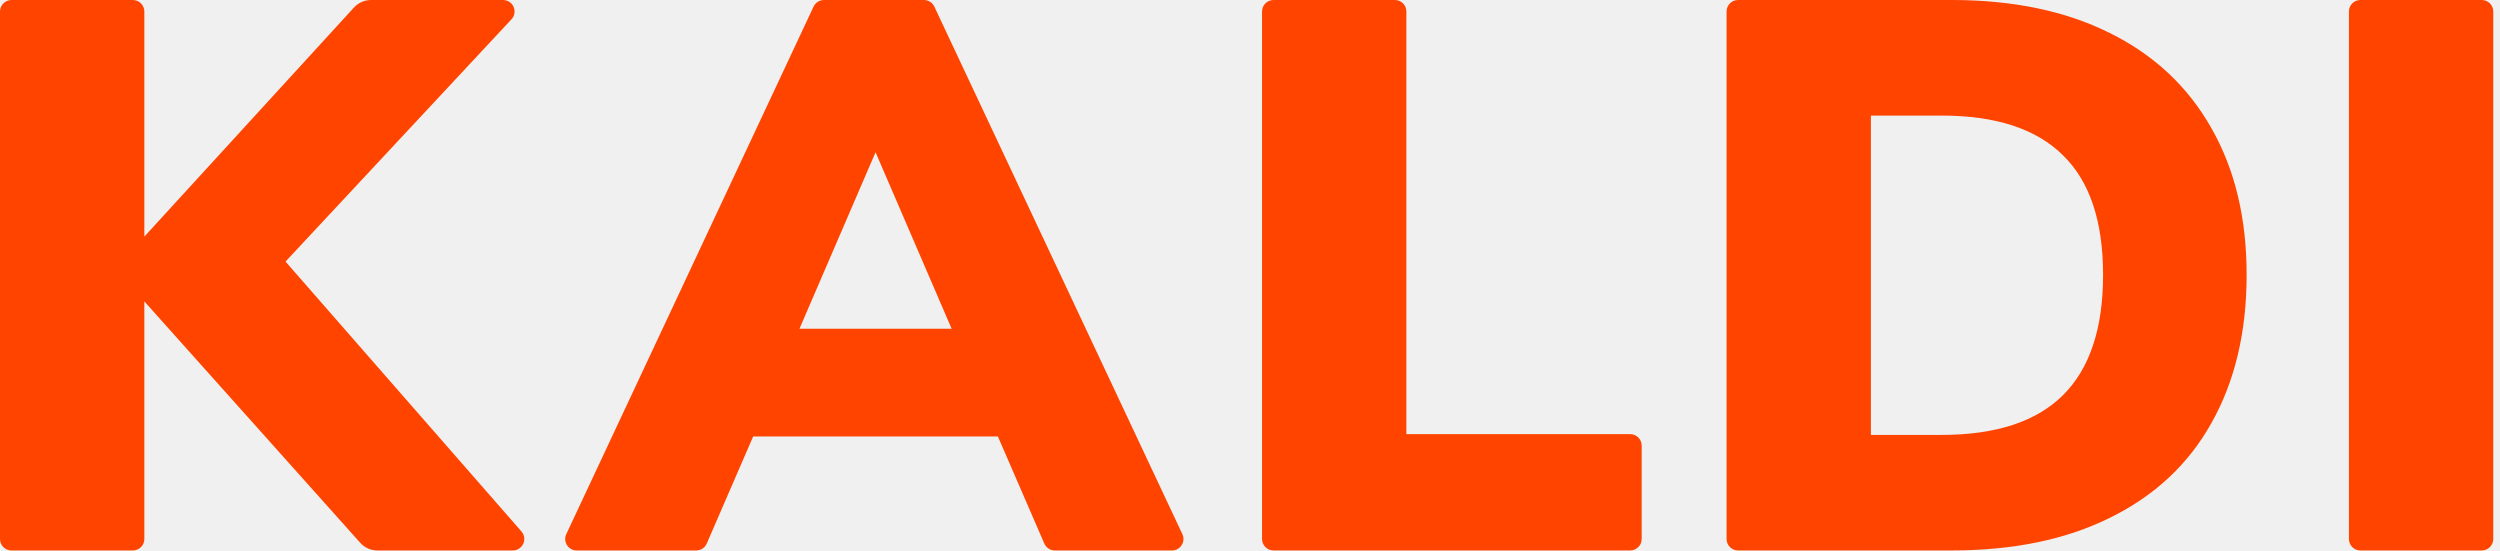
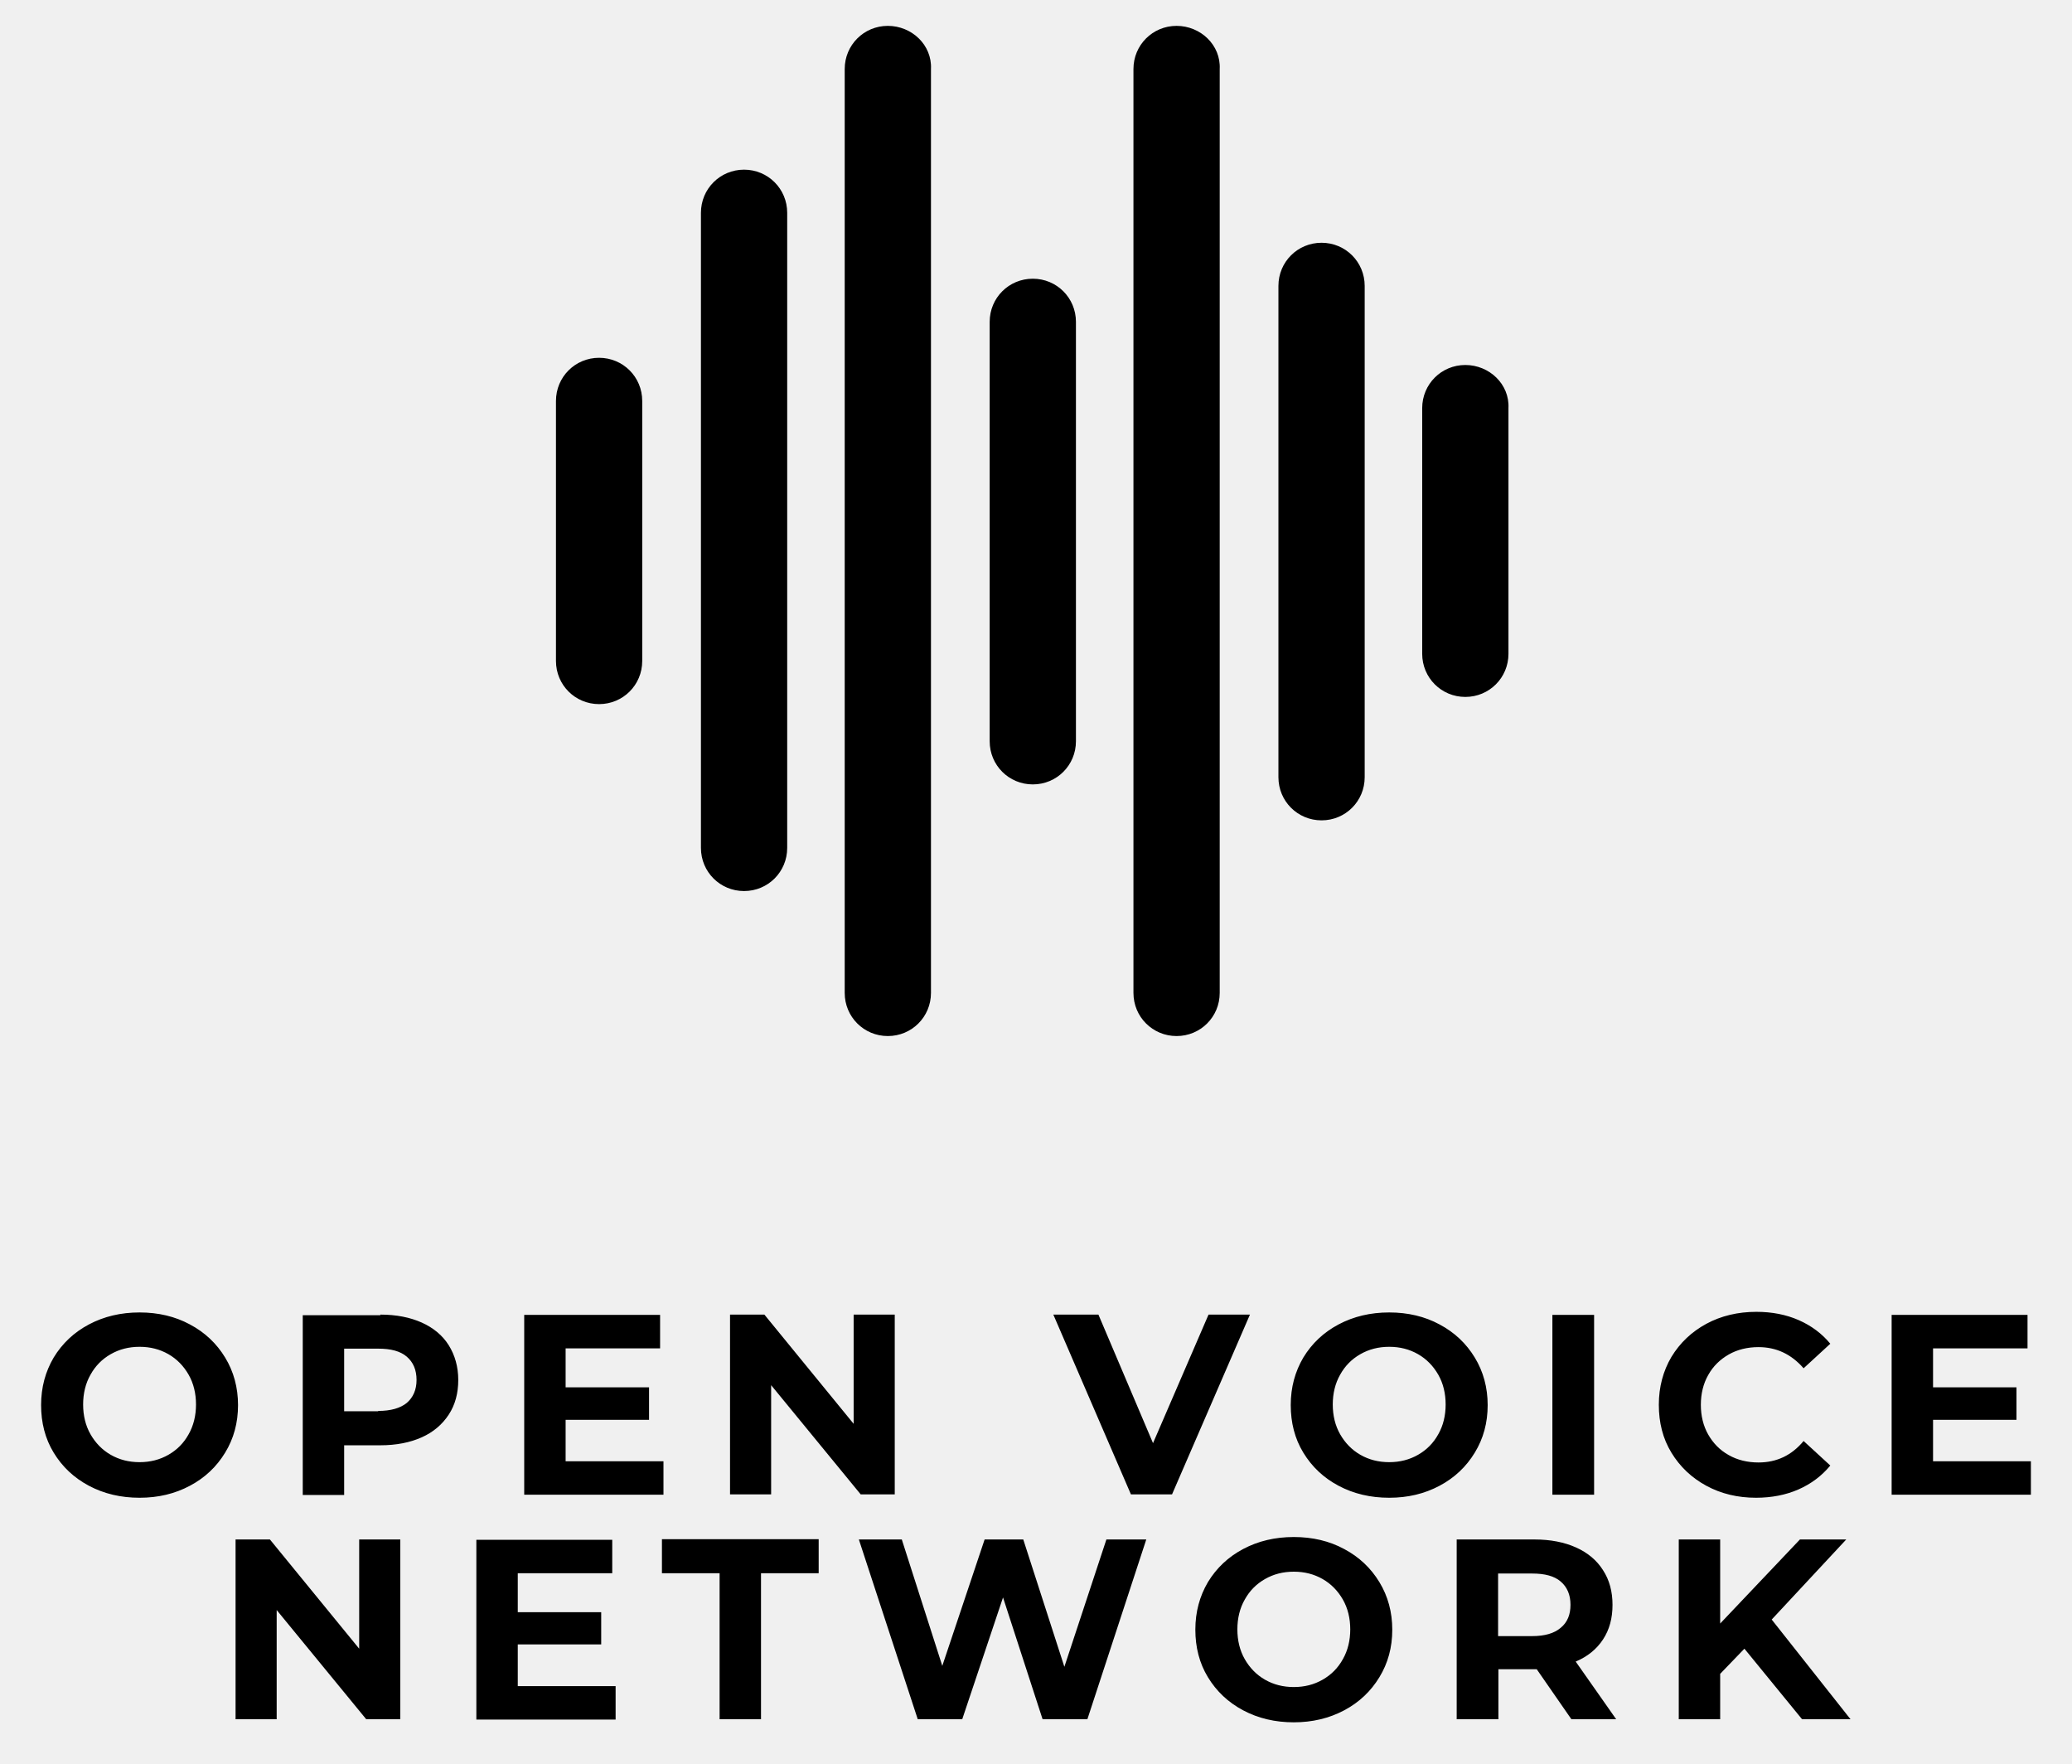
- <svg xmlns="http://www.w3.org/2000/svg" xmlns:xlink="http://www.w3.org/1999/xlink" viewBox="0 0 109 24">
-   <g transform="translate(-1470)">
-     <g style="mix-blend-mode:normal" transform="translate(1470)" fill="#f40">
-       <use xlink:href="#b" style="mix-blend-mode:normal" />
-       <use xlink:href="#c" style="mix-blend-mode:normal" />
-       <use xlink:href="#d" style="mix-blend-mode:normal" />
-       <use xlink:href="#e" style="mix-blend-mode:normal" />
-       <use xlink:href="#f" style="mix-blend-mode:normal" />
+ <svg xmlns="http://www.w3.org/2000/svg" version="1.1" id="Layer_1" x="0px" y="0px" viewBox="0 0 675.5 574.8" style="enable-background:new 0 0 675.5 574.8;" xml:space="preserve">
+   <style type="text/css">
+ 	.st0{filter:url(#Adobe_OpacityMaskFilter);}
+ 	.st1{fill:#FFFFFF;}
+ 	.st2{mask:url(#mask-864e0a63-f6cf-42b6-9a6f-44b0d7be2df1_1_);}
+ 	.st3{filter:url(#Adobe_OpacityMaskFilter_1_);}
+ 	.st4{mask:url(#mask-81dd8690-c599-41a6-ae4d-5e0b08bfae50_1_);}
+ </style>
+   <defs>
+     <filter id="Adobe_OpacityMaskFilter" filterUnits="userSpaceOnUse" x="179.4" y="0" width="316.8" height="339.9">
+       <feColorMatrix type="matrix" values="1 0 0 0 0  0 1 0 0 0  0 0 1 0 0  0 0 0 1 0" />
+     </filter>
+   </defs>
+   <mask maskUnits="userSpaceOnUse" x="179.4" y="0" width="316.8" height="339.9" id="mask-864e0a63-f6cf-42b6-9a6f-44b0d7be2df1_1_">
+     <rect x="179.4" class="st0" width="316.8" height="339.9" />
+     <g>
+       <g id="def-3efa369a-a78a-4ec3-992f-852d4360172a_1_" transform="matrix(3.906, 0.000, 0.000, 3.906, 341.620, 192.013)">
+         <g transform="translate(-9.457, -6.500)">
+           <g>
+             <g>
+               <path class="st1" d="M-28-12.8c-2,0-3.6,1.6-3.6,3.6v21.7c0,2,1.6,3.6,3.6,3.6c2,0,3.6-1.6,3.6-3.6V-9.2        C-24.4-11.2-26-12.8-28-12.8z M-15.9-28.5c-2,0-3.6,1.6-3.6,3.6v53c0,2,1.6,3.6,3.6,3.6c2,0,3.6-1.6,3.6-3.6v-53        C-12.3-26.9-13.9-28.5-15.9-28.5z M-3.9-40.5c-2,0-3.6,1.6-3.6,3.6v77.1c0,2,1.6,3.6,3.6,3.6s3.6-1.6,3.6-3.6v-77.1        C-0.2-38.9-1.9-40.5-3.9-40.5z M8.2-19.4c-2,0-3.6,1.6-3.6,3.6v35c0,2,1.6,3.6,3.6,3.6c2,0,3.6-1.6,3.6-3.6v-35        C11.8-17.8,10.2-19.4,8.2-19.4z M20.2-40.5c-2,0-3.6,1.6-3.6,3.6v77.1c0,2,1.6,3.6,3.6,3.6s3.6-1.6,3.6-3.6v-77.1        C23.9-38.9,22.2-40.5,20.2-40.5z M32.3-22.4c-2,0-3.6,1.6-3.6,3.6v41c0,2,1.6,3.6,3.6,3.6c2,0,3.6-1.6,3.6-3.6v-41        C35.9-20.8,34.3-22.4,32.3-22.4z M44.3-12.2c-2,0-3.6,1.6-3.6,3.6v20.5c0,2,1.6,3.6,3.6,3.6s3.6-1.6,3.6-3.6V-8.6        C48-10.6,46.3-12.2,44.3-12.2z" />
+             </g>
+           </g>
+         </g>
+       </g>
    </g>
+   </mask>
+   <g class="st2">
+     <rect x="179.4" width="316.8" height="339.9" />
  </g>
  <defs>
-     <path id="b" d="M22.735 23.171c.283.323.053.829-.376.829h-5.907c-.285 0-.556-.121-.745-.333l-9.414-10.526v10.36c0 .276-.224.5-.5.5h-5.293c-.276 0-.5-.224-.5-.5v-23c0-.276.224-.5.5-.5h5.293c.276 0 .5.224.5.5v9.815l9.141-9.99c.19-.207.457-.325.738-.325h5.762c.437 0 .664.521.366.841l-9.851 10.563 10.287 11.767z" />
-     <path id="c" d="M45.991 24c-.199 0-.38-.118-.459-.301l-2.024-4.669h-10.67l-2.024 4.669c-.079.183-.259.301-.459.301h-5.212c-.366 0-.608-.381-.453-.712l10.782-23c.082-.176.259-.288.453-.288h4.358c.194 0 .37.112.453.287l10.815 23c.156.332-.086.713-.452.713h-5.108zm-11.135-9.668h6.635l-3.317-7.694-3.317 7.694z" />
-     <path id="d" d="M55.525 24c-.276 0-.5-.224-.5-.5v-23c0-.276.224-.5.5-.5h5.293c.276 0 .5.224.5.5v18.428h9.759c.276 0 .5.224.5.5v4.072c0 .276-.224.5-.5.5h-15.552z" />
-     <path id="e" d="M75.279.5c0-.276.224-.5.5-.5h9.315c2.667 0 4.959.477 6.874 1.43 1.938.953 3.42 2.338 4.446 4.153 1.026 1.793 1.539 3.926 1.539 6.4 0 2.496-.513 4.652-1.539 6.468-1.003 1.793-2.474 3.166-4.412 4.119-1.915.953-4.218 1.43-6.908 1.43h-9.315c-.276 0-.5-.224-.5-.5v-23zm9.37 18.462c2.371 0 4.138-.579 5.301-1.736 1.163-1.157 1.744-2.905 1.744-5.242 0-2.338-.581-4.074-1.744-5.209-1.163-1.157-2.93-1.736-5.301-1.736h-3.078v13.923h3.078z" />
-     <path id="f" d="M102.913 24c-.276 0-.5-.224-.5-.5v-23c0-.276.224-.5.5-.5h5.293c.276 0 .5.224.5.5v23c0 .276-.224.5-.5.5h-5.293z" />
+     <filter id="Adobe_OpacityMaskFilter_1_" filterUnits="userSpaceOnUse" x="0" y="414.1" width="675.5" height="160.7">
+       <feColorMatrix type="matrix" values="1 0 0 0 0  0 1 0 0 0  0 0 1 0 0  0 0 0 1 0" />
+     </filter>
  </defs>
+   <mask maskUnits="userSpaceOnUse" x="0" y="414.1" width="675.5" height="160.7" id="mask-81dd8690-c599-41a6-ae4d-5e0b08bfae50_1_">
+     <rect x="0" y="414.1" class="st3" width="675.5" height="160.7" />
+     <g>
+       <path id="def-081fc8dd-1958-423d-8eff-cab09ee3ebe3_1_" class="st1" d="M45.5,488.2c-6.1,0-11.6-1.3-16.5-3.9    c-4.9-2.6-8.7-6.2-11.5-10.8c-2.8-4.6-4.1-9.8-4.1-15.5l0,0c0-5.8,1.4-10.9,4.1-15.5c2.8-4.6,6.6-8.2,11.5-10.8    c4.9-2.6,10.4-3.9,16.5-3.9l0,0c6.1,0,11.6,1.3,16.4,3.9c4.9,2.6,8.7,6.2,11.5,10.8c2.8,4.6,4.2,9.8,4.2,15.5l0,0    c0,5.8-1.4,10.9-4.2,15.5c-2.8,4.6-6.6,8.2-11.5,10.8C57,486.9,51.6,488.2,45.5,488.2L45.5,488.2z M45.5,476.6    c3.5,0,6.6-0.8,9.4-2.4c2.8-1.6,5-3.8,6.6-6.7c1.6-2.8,2.4-6.1,2.4-9.7l0,0c0-3.6-0.8-6.9-2.4-9.7c-1.6-2.8-3.8-5.1-6.6-6.7    c-2.8-1.6-5.9-2.4-9.4-2.4l0,0c-3.5,0-6.6,0.8-9.4,2.4c-2.8,1.6-5,3.8-6.6,6.7c-1.6,2.8-2.4,6.1-2.4,9.7l0,0    c0,3.6,0.8,6.9,2.4,9.7c1.6,2.8,3.8,5.1,6.6,6.7C38.9,475.8,42,476.6,45.5,476.6L45.5,476.6z M124,428.5c5.2,0,9.7,0.9,13.5,2.6    c3.8,1.7,6.8,4.2,8.8,7.4s3.1,7,3.1,11.3l0,0c0,4.3-1,8.1-3.1,11.3s-5,5.7-8.8,7.4c-3.8,1.7-8.3,2.6-13.5,2.6l0,0h-11.8v16.2H98.7    v-58.6H124z M123.3,459.9c4.1,0,7.2-0.9,9.3-2.6c2.1-1.8,3.2-4.3,3.2-7.5l0,0c0-3.3-1.1-5.8-3.2-7.6c-2.1-1.8-5.2-2.6-9.3-2.6l0,0    h-11.1v20.4H123.3z M184.4,476.3h31.9v10.9h-45.4v-58.6h44.3v10.9h-30.8v12.7h27.2v10.6h-27.2V476.3z M278.3,428.5h13.4v58.6    h-11.1l-29.2-35.6v35.6H238v-58.6h11.2l29.1,35.6V428.5z M394,428.5h13.5l-25.4,58.6h-13.4l-25.3-58.6h14.7l17.8,41.9L394,428.5z     M452.9,488.2c-6.1,0-11.6-1.3-16.5-3.9c-4.9-2.6-8.7-6.2-11.5-10.8c-2.8-4.6-4.1-9.8-4.1-15.5l0,0c0-5.8,1.4-10.9,4.1-15.5    c2.8-4.6,6.6-8.2,11.5-10.8c4.9-2.6,10.4-3.9,16.5-3.9l0,0c6.1,0,11.6,1.3,16.4,3.9c4.9,2.6,8.7,6.2,11.5,10.8    c2.8,4.6,4.2,9.8,4.2,15.5l0,0c0,5.8-1.4,10.9-4.2,15.5c-2.8,4.6-6.6,8.2-11.5,10.8C464.4,486.9,459,488.2,452.9,488.2    L452.9,488.2z M452.9,476.6c3.5,0,6.6-0.8,9.4-2.4c2.8-1.6,5-3.8,6.6-6.7c1.6-2.8,2.4-6.1,2.4-9.7l0,0c0-3.6-0.8-6.9-2.4-9.7    c-1.6-2.8-3.8-5.1-6.6-6.7c-2.8-1.6-5.9-2.4-9.4-2.4l0,0c-3.5,0-6.6,0.8-9.4,2.4c-2.8,1.6-5,3.8-6.6,6.7c-1.6,2.8-2.4,6.1-2.4,9.7    l0,0c0,3.6,0.8,6.9,2.4,9.7c1.6,2.8,3.8,5.1,6.6,6.7C446.3,475.8,449.4,476.6,452.9,476.6L452.9,476.6z M506.1,487.2v-58.6h13.6    v58.6H506.1z M572.5,488.2c-6,0-11.4-1.3-16.2-3.9c-4.8-2.6-8.6-6.2-11.4-10.8c-2.8-4.6-4.1-9.8-4.1-15.6l0,0    c0-5.8,1.4-11,4.1-15.6c2.8-4.6,6.6-8.2,11.4-10.8c4.8-2.6,10.3-3.9,16.3-3.9l0,0c5.1,0,9.7,0.9,13.8,2.7    c4.1,1.8,7.6,4.4,10.3,7.7l0,0l-8.7,8c-4-4.6-8.9-6.9-14.7-6.9l0,0c-3.6,0-6.9,0.8-9.7,2.4c-2.8,1.6-5.1,3.8-6.7,6.7    c-1.6,2.8-2.4,6.1-2.4,9.7l0,0c0,3.6,0.8,6.9,2.4,9.7c1.6,2.8,3.8,5.1,6.7,6.7c2.8,1.6,6.1,2.4,9.7,2.4l0,0c5.9,0,10.8-2.3,14.7-7    l0,0l8.7,8c-2.8,3.4-6.3,6-10.4,7.8C582.2,487.3,577.5,488.2,572.5,488.2L572.5,488.2z M630.2,476.3h31.9v10.9h-45.4v-58.6H661    v10.9h-30.8v12.7h27.2v10.6h-27.2V476.3z M117.1,501.8h13.4v58.6h-11.1l-29.2-35.6v35.6H76.8v-58.6H88l29.1,35.6V501.8z     M168.8,549.6h31.9v10.9h-45.4v-58.6h44.3v10.9h-30.8v12.7H196V536h-27.2V549.6z M234.6,560.4v-47.6h-18.8v-11.1h51.1v11.1h-18.8    v47.6H234.6z M360.7,501.8h13l-19.2,58.6h-14.6L327,520.7l-13.3,39.7h-14.5L280,501.8H294l13.2,41.2l13.8-41.2h12.6l13.4,41.5    L360.7,501.8z M421.8,561.4c-6.1,0-11.6-1.3-16.5-3.9c-4.9-2.6-8.7-6.2-11.5-10.8c-2.8-4.6-4.1-9.8-4.1-15.5l0,0    c0-5.8,1.4-10.9,4.1-15.5c2.8-4.6,6.6-8.2,11.5-10.8c4.9-2.6,10.4-3.9,16.5-3.9l0,0c6.1,0,11.6,1.3,16.4,3.9    c4.9,2.6,8.7,6.2,11.5,10.8c2.8,4.6,4.2,9.8,4.2,15.5l0,0c0,5.8-1.4,10.9-4.2,15.5c-2.8,4.6-6.6,8.2-11.5,10.8    C433.3,560.1,427.8,561.4,421.8,561.4L421.8,561.4z M421.8,549.9c3.5,0,6.6-0.8,9.4-2.4s5-3.8,6.6-6.7c1.6-2.8,2.4-6.1,2.4-9.7    l0,0c0-3.6-0.8-6.9-2.4-9.7c-1.6-2.8-3.8-5.1-6.6-6.7c-2.8-1.6-5.9-2.4-9.4-2.4l0,0c-3.5,0-6.6,0.8-9.4,2.4    c-2.8,1.6-5,3.8-6.6,6.7c-1.6,2.8-2.4,6.1-2.4,9.7l0,0c0,3.6,0.8,6.9,2.4,9.7c1.6,2.8,3.8,5.1,6.6,6.7S418.3,549.9,421.8,549.9    L421.8,549.9z M526.9,560.4h-14.6L501,544.1h-0.7h-11.8v16.3h-13.6v-58.6h25.4c5.2,0,9.7,0.9,13.5,2.6c3.8,1.7,6.8,4.2,8.8,7.4    c2.1,3.2,3.1,7,3.1,11.3l0,0c0,4.4-1,8.1-3.1,11.3c-2.1,3.2-5.1,5.6-8.9,7.2l0,0L526.9,560.4z M512,523.1c0-3.3-1.1-5.8-3.2-7.6    c-2.1-1.8-5.2-2.6-9.3-2.6l0,0h-11.1v20.4h11.1c4.1,0,7.2-0.9,9.3-2.7C511,528.8,512,526.3,512,523.1L512,523.1z M587.5,560.4    l-18.8-23l-7.9,8.2v14.8h-13.5v-58.6h13.5v27.4l26-27.4h15.1l-24.3,26.1l25.7,32.5H587.5z" />
+     </g>
+   </mask>
+   <g class="st4">
+     <rect x="0" y="414.1" width="675.5" height="160.7" />
+   </g>
</svg>
